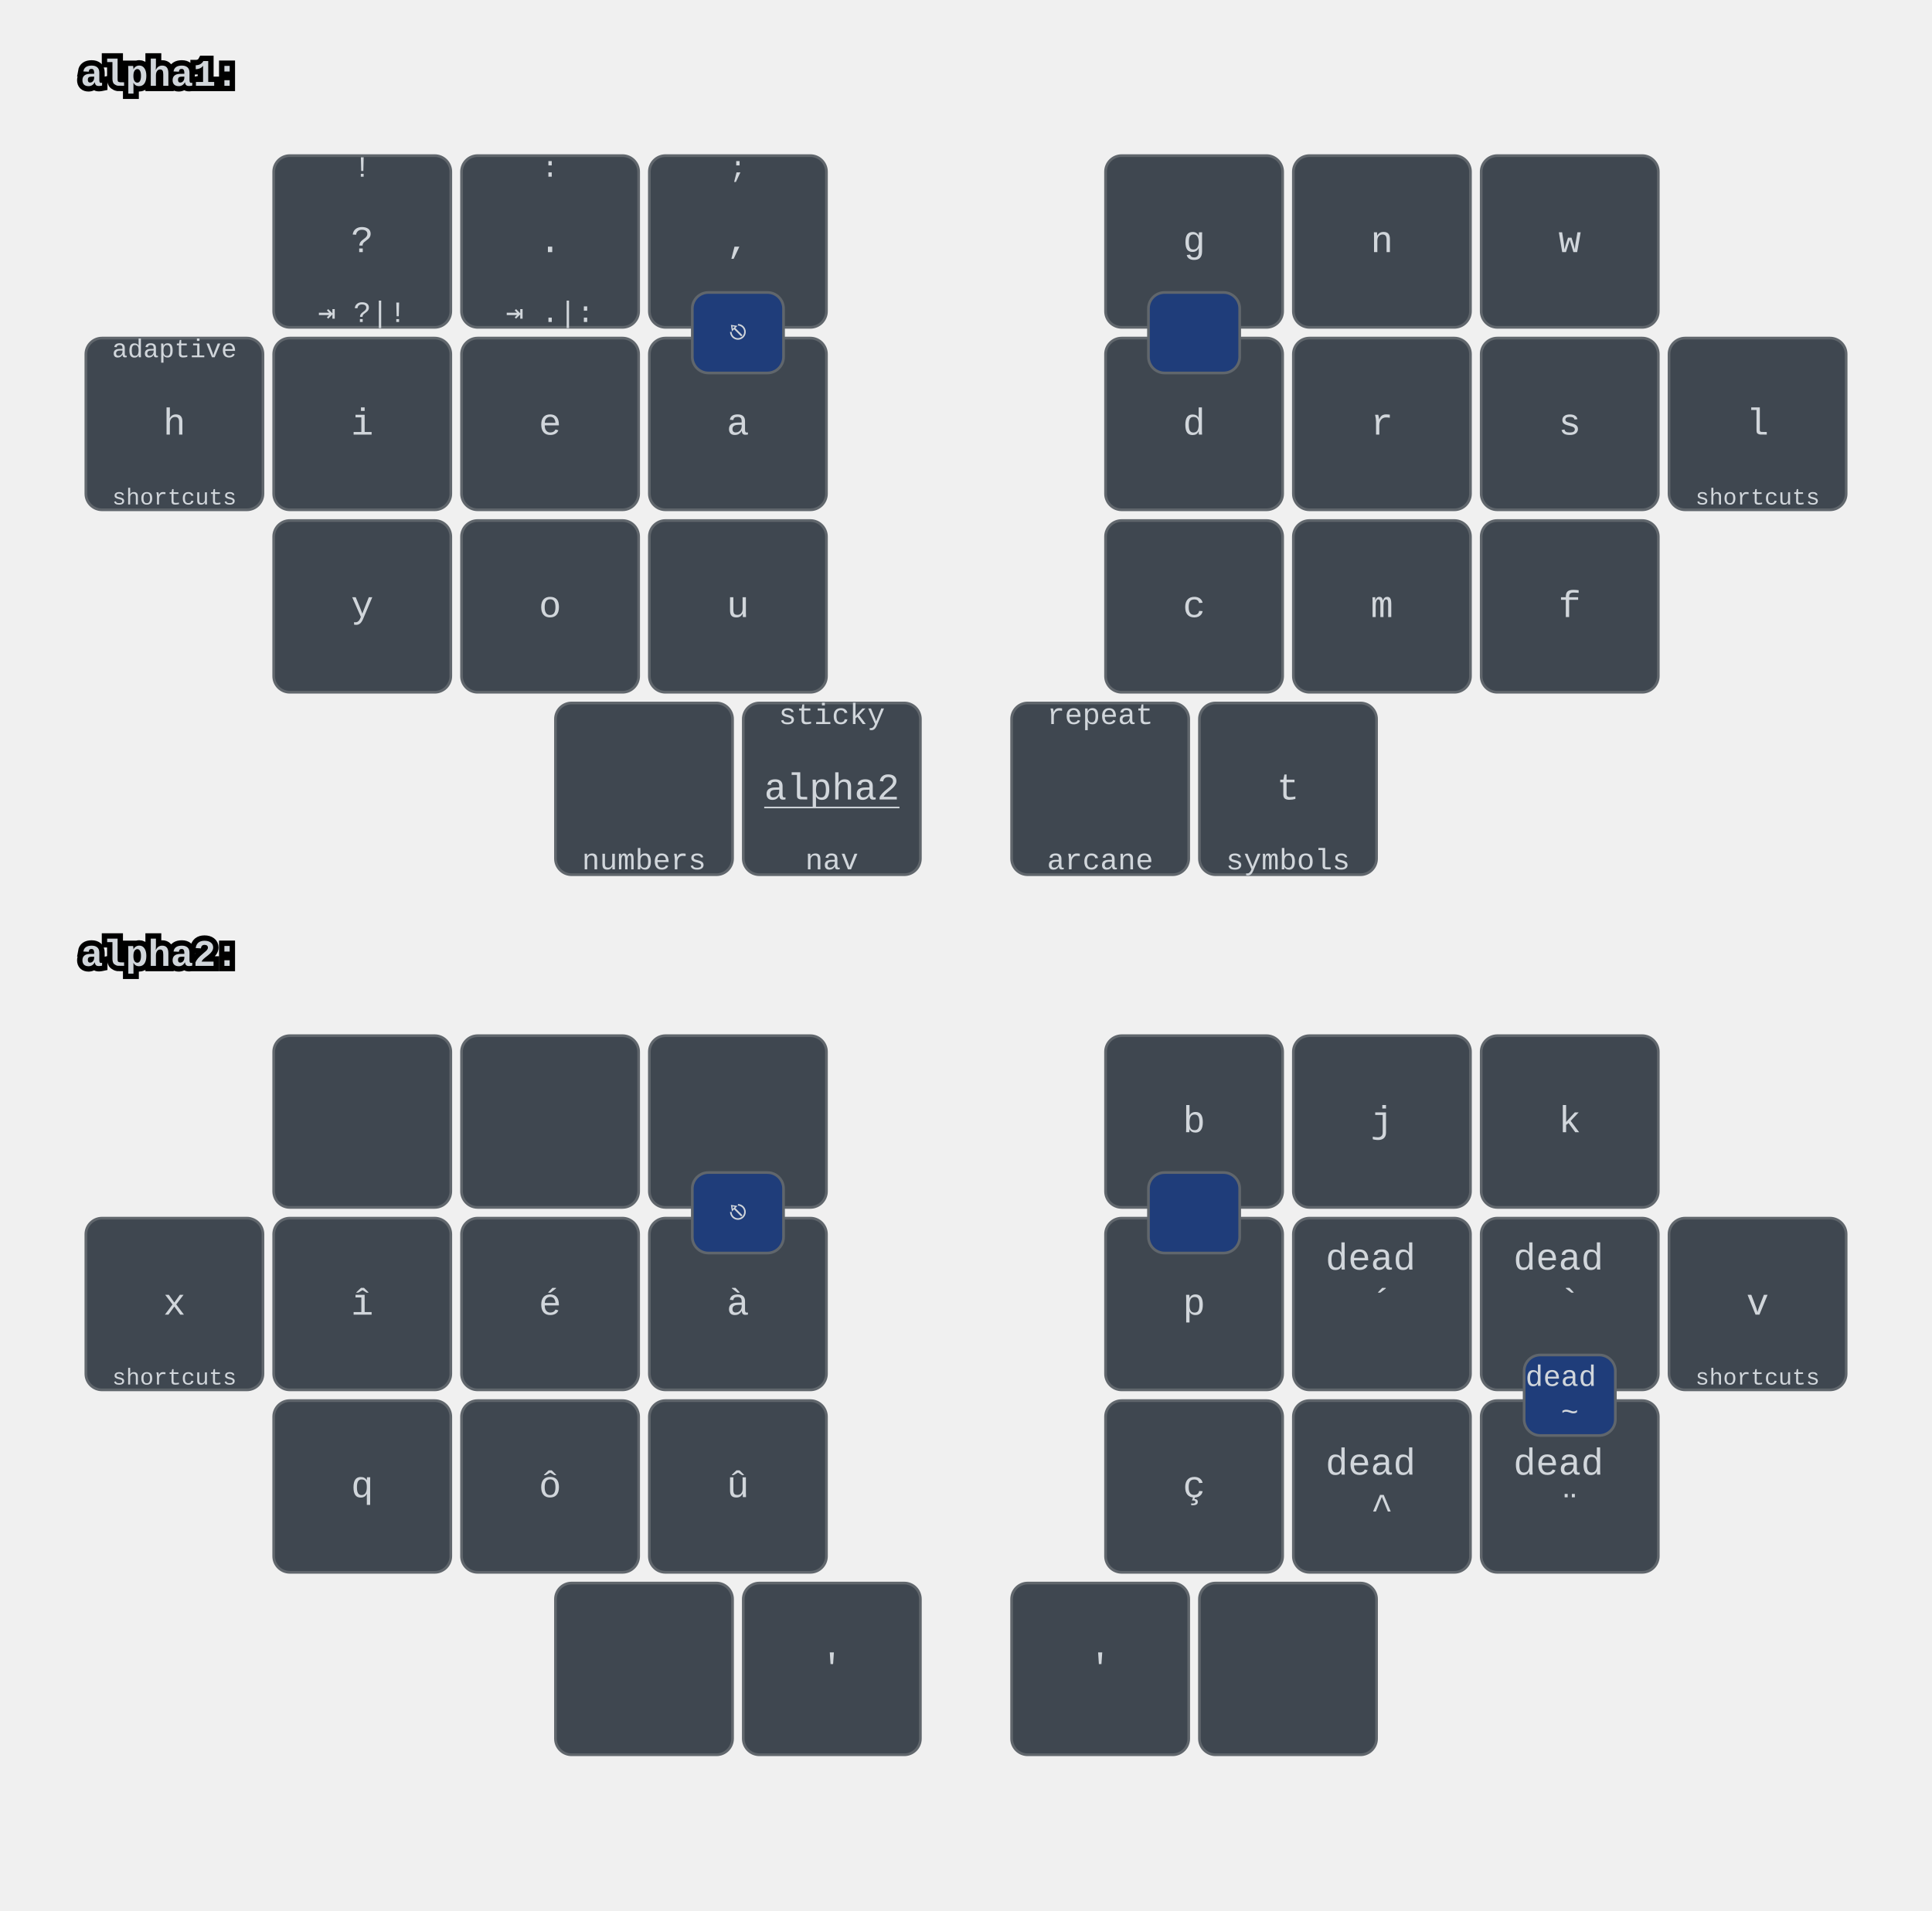
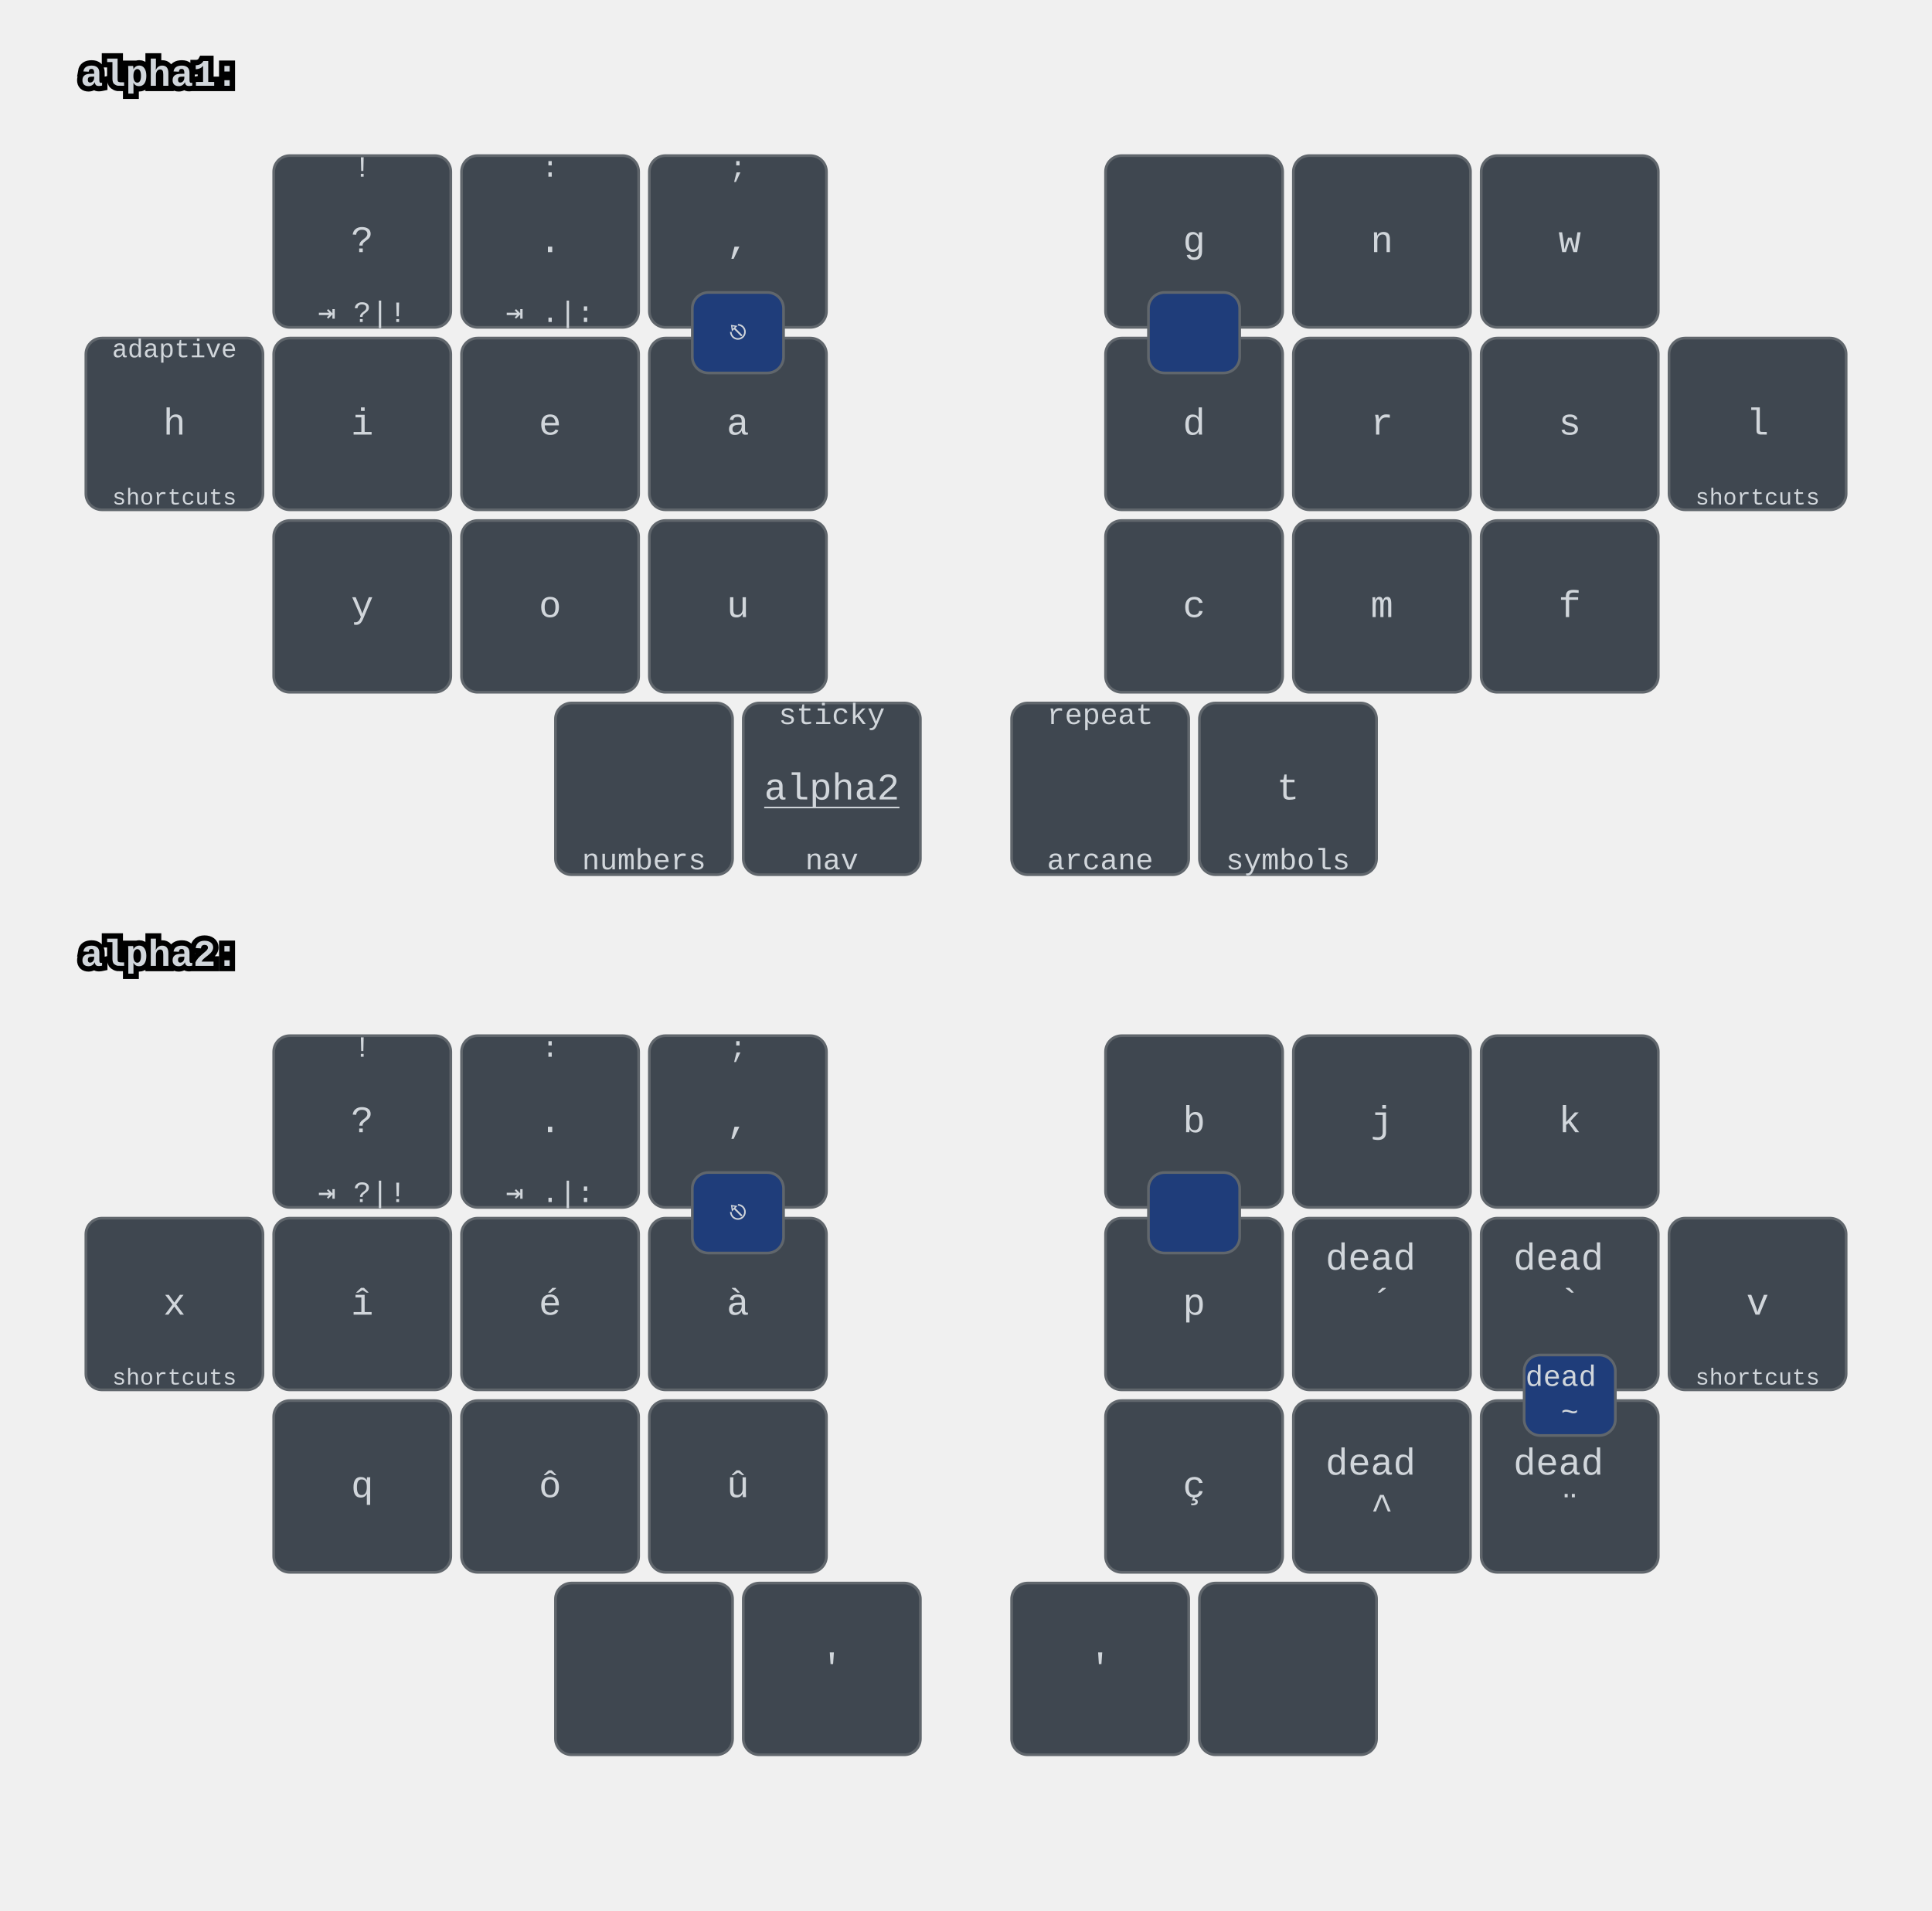
<svg xmlns="http://www.w3.org/2000/svg" xmlns:xlink="http://www.w3.org/1999/xlink" width="720" height="712" viewBox="0 0 720 712" class="keymap">
  <defs>/* start glyphs */
<svg id="mdi:apple-keyboard-command">
      <svg id="mdi-apple-keyboard-command" viewBox="0 0 24 24">
        <path d="M6,2A4,4 0 0,1 10,6V8H14V6A4,4 0 0,1 18,2A4,4 0 0,1 22,6A4,4 0 0,1 18,10H16V14H18A4,4 0 0,1 22,18A4,4 0 0,1 18,22A4,4 0 0,1 14,18V16H10V18A4,4 0 0,1 6,22A4,4 0 0,1 2,18A4,4 0 0,1 6,14H8V10H6A4,4 0 0,1 2,6A4,4 0 0,1 6,2M16,18A2,2 0 0,0 18,20A2,2 0 0,0 20,18A2,2 0 0,0 18,16H16V18M14,10H10V14H14V10M6,16A2,2 0 0,0 4,18A2,2 0 0,0 6,20A2,2 0 0,0 8,18V16H6M8,6A2,2 0 0,0 6,4A2,2 0 0,0 4,6A2,2 0 0,0 6,8H8V6M18,8A2,2 0 0,0 20,6A2,2 0 0,0 18,4A2,2 0 0,0 16,6V8H18Z" />
      </svg>
    </svg>
    <svg id="mdi:apple-keyboard-control">
      <svg id="mdi-apple-keyboard-control" viewBox="0 0 24 24">
        <path d="M19.78,11.78L18.36,13.19L12,6.83L5.64,13.19L4.22,11.78L12,4L19.78,11.78Z" />
      </svg>
    </svg>
    <svg id="mdi:apple-keyboard-option">
      <svg id="mdi-apple-keyboard-option" viewBox="0 0 24 24">
        <path d="M3,4H9.11L16.15,18H21V20H14.88L7.84,6H3V4M14,4H21V6H14V4Z" />
      </svg>
    </svg>
    <svg id="mdi:apple-keyboard-shift">
      <svg id="mdi-apple-keyboard-shift" viewBox="0 0 24 24">
        <path d="M15,18V12H17.17L12,6.83L6.83,12H9V18H15M12,4L22,14H17V20H7V14H2L12,4Z" />
      </svg>
    </svg>
    <svg id="mdi:arrow-down">
      <svg id="mdi-arrow-down" viewBox="0 0 24 24">
        <path d="M11,4H13V16L18.5,10.5L19.92,11.92L12,19.84L4.08,11.92L5.5,10.5L11,16V4Z" />
      </svg>
    </svg>
    <svg id="mdi:arrow-down-bold-outline">
      <svg id="mdi-arrow-down-bold-outline" viewBox="0 0 24 24">
        <path d="M22,11L12,21L2,11H8V3H16V11H22M12,18L17,13H14V5H10V13H7L12,18Z" />
      </svg>
    </svg>
    <svg id="mdi:arrow-left">
      <svg id="mdi-arrow-left" viewBox="0 0 24 24">
        <path d="M20,11V13H8L13.5,18.5L12.08,19.92L4.16,12L12.08,4.08L13.5,5.5L8,11H20Z" />
      </svg>
    </svg>
    <svg id="mdi:arrow-right">
      <svg id="mdi-arrow-right" viewBox="0 0 24 24">
        <path d="M4,11V13H16L10.5,18.5L11.92,19.92L19.84,12L11.92,4.08L10.5,5.5L16,11H4Z" />
      </svg>
    </svg>
    <svg id="mdi:arrow-up">
      <svg id="mdi-arrow-up" viewBox="0 0 24 24">
        <path d="M13,20H11V8L5.5,13.5L4.08,12.08L12,4.16L19.92,12.08L18.5,13.5L13,8V20Z" />
      </svg>
    </svg>
    <svg id="mdi:arrow-up-bold-outline">
      <svg id="mdi-arrow-up-bold-outline" viewBox="0 0 24 24">
        <path d="M16,13V21H8V13H2L12,3L22,13H16M7,11H10V19H14V11H17L12,6L7,11Z" />
      </svg>
    </svg>
    <svg id="mdi:backspace-outline">
      <svg id="mdi-backspace-outline" viewBox="0 0 24 24">
        <path d="M19,15.59L17.59,17L14,13.41L10.41,17L9,15.59L12.59,12L9,8.41L10.41,7L14,10.59L17.59,7L19,8.41L15.41,12L19,15.59M22,3A2,2 0 0,1 24,5V19A2,2 0 0,1 22,21H7C6.31,21 5.77,20.64 5.41,20.11L0,12L5.41,3.88C5.77,3.35 6.31,3 7,3H22M22,5H7L2.28,12L7,19H22V5Z" />
      </svg>
    </svg>
    <svg id="mdi:backspace-reverse-outline">
      <svg id="mdi-backspace-reverse-outline" viewBox="0 0 24 24">
        <path d="M5,15.59L6.41,17L10,13.41L13.59,17L15,15.59L11.41,12L15,8.41L13.59,7L10,10.59L6.41,7L5,8.41L8.59,12L5,15.59M2,3A2,2 0 0,0 0,5V19A2,2 0 0,0 2,21H17C17.69,21 18.23,20.64 18.59,20.11L24,12L18.59,3.88C18.23,3.35 17.69,3 17,3H2M2,5H17L21.72,12L17,19H2V5Z" />
      </svg>
    </svg>
    <svg id="mdi:bluetooth">
      <svg id="mdi-bluetooth" viewBox="0 0 24 24">
        <path d="M14.88,16.29L13,18.17V14.41M13,5.83L14.88,7.71L13,9.58M17.71,7.71L12,2H11V9.58L6.41,5L5,6.41L10.59,12L5,17.58L6.41,19L11,14.41V22H12L17.71,16.29L13.41,12L17.71,7.71Z" />
      </svg>
    </svg>
    <svg id="mdi:bluetooth-off">
      <svg id="mdi-bluetooth-off" viewBox="0 0 24 24">
        <path d="M13,5.83L14.88,7.71L13.28,9.31L14.69,10.72L17.71,7.7L12,2H11V7.03L13,9.03M5.41,4L4,5.41L10.59,12L5,17.59L6.41,19L11,14.41V22H12L16.29,17.71L18.59,20L20,18.59M13,18.17V14.41L14.88,16.29" />
      </svg>
    </svg>
    <svg id="mdi:bug">
      <svg id="mdi-bug" viewBox="0 0 24 24">
        <path d="M14,12H10V10H14M14,16H10V14H14M20,8H17.19C16.74,7.22 16.12,6.55 15.37,6.04L17,4.41L15.59,3L13.42,5.17C12.96,5.06 12.5,5 12,5C11.5,5 11.04,5.06 10.59,5.17L8.41,3L7,4.41L8.62,6.04C7.88,6.55 7.26,7.22 6.81,8H4V10H6.09C6.04,10.33 6,10.66 6,11V12H4V14H6V15C6,15.34 6.04,15.67 6.09,16H4V18H6.81C7.85,19.79 9.78,21 12,21C14.22,21 16.15,19.79 17.19,18H20V16H17.91C17.96,15.67 18,15.34 18,15V14H20V12H18V11C18,10.66 17.96,10.33 17.91,10H20V8Z" />
      </svg>
    </svg>
    <svg id="mdi:camera">
      <svg id="mdi-camera" viewBox="0 0 24 24">
        <path d="M4,4H7L9,2H15L17,4H20A2,2 0 0,1 22,6V18A2,2 0 0,1 20,20H4A2,2 0 0,1 2,18V6A2,2 0 0,1 4,4M12,7A5,5 0 0,0 7,12A5,5 0 0,0 12,17A5,5 0 0,0 17,12A5,5 0 0,0 12,7M12,9A3,3 0 0,1 15,12A3,3 0 0,1 12,15A3,3 0 0,1 9,12A3,3 0 0,1 12,9Z" />
      </svg>
    </svg>
    <svg id="mdi:close">
      <svg id="mdi-close" viewBox="0 0 24 24">
        <path d="M19,6.41L17.59,5L12,10.59L6.41,5L5,6.41L10.59,12L5,17.59L6.41,19L12,13.41L17.59,19L19,17.59L13.41,12L19,6.41Z" />
      </svg>
    </svg>
    <svg id="mdi:console">
      <svg id="mdi-console" viewBox="0 0 24 24">
        <path d="M20,19V7H4V19H20M20,3A2,2 0 0,1 22,5V19A2,2 0 0,1 20,21H4A2,2 0 0,1 2,19V5C2,3.89 2.9,3 4,3H20M13,17V15H18V17H13M9.58,13L5.57,9H8.4L11.7,12.3C12.09,12.69 12.09,13.33 11.7,13.72L8.42,17H5.59L9.58,13Z" />
      </svg>
    </svg>
    <svg id="mdi:debug-step-into">
      <svg id="mdi-debug-step-into" viewBox="0 0 24 24">
        <path d="M12,22A2,2 0 0,1 10,20A2,2 0 0,1 12,18A2,2 0 0,1 14,20A2,2 0 0,1 12,22M13,2V13L17.5,8.5L18.92,9.92L12,16.84L5.08,9.92L6.5,8.5L11,13V2H13Z" />
      </svg>
    </svg>
    <svg id="mdi:debug-step-out">
      <svg id="mdi-debug-step-out" viewBox="0 0 24 24">
        <path d="M12,22A2,2 0 0,1 10,20A2,2 0 0,1 12,18A2,2 0 0,1 14,20A2,2 0 0,1 12,22M13,16H11V6L6.5,10.5L5.08,9.08L12,2.16L18.92,9.08L17.5,10.5L13,6V16Z" />
      </svg>
    </svg>
    <svg id="mdi:debug-step-over">
      <svg id="mdi-debug-step-over" viewBox="0 0 24 24">
        <path d="M12,14A2,2 0 0,1 14,16A2,2 0 0,1 12,18A2,2 0 0,1 10,16A2,2 0 0,1 12,14M23.46,8.86L21.87,15.75L15,14.16L18.8,11.78C17.39,9.5 14.87,8 12,8C8.05,8 4.77,10.86 4.12,14.63L2.15,14.28C2.96,9.58 7.06,6 12,6C15.58,6 18.73,7.89 20.5,10.72L23.46,8.86Z" />
      </svg>
    </svg>
    <svg id="mdi:delete">
      <svg id="mdi-delete" viewBox="0 0 24 24">
        <path d="M19,4H15.5L14.5,3H9.5L8.5,4H5V6H19M6,19A2,2 0 0,0 8,21H16A2,2 0 0,0 18,19V7H6V19Z" />
      </svg>
    </svg>
    <svg id="mdi:desktop-classic">
      <svg id="mdi-desktop-classic" viewBox="0 0 24 24">
        <path d="M6,2C4.89,2 4,2.89 4,4V12C4,13.11 4.89,14 6,14H18C19.11,14 20,13.11 20,12V4C20,2.89 19.11,2 18,2H6M6,4H18V12H6V4M4,15C2.89,15 2,15.89 2,17V20C2,21.11 2.89,22 4,22H20C21.11,22 22,21.11 22,20V17C22,15.89 21.11,15 20,15H4M8,17H20V20H8V17M9,17.75V19.25H13V17.75H9M15,17.75V19.25H19V17.75H15Z" />
      </svg>
    </svg>
    <svg id="mdi:emoticon-happy-outline">
      <svg id="mdi-emoticon-happy-outline" viewBox="0 0 24 24">
        <path d="M20,12A8,8 0 0,0 12,4A8,8 0 0,0 4,12A8,8 0 0,0 12,20A8,8 0 0,0 20,12M22,12A10,10 0 0,1 12,22A10,10 0 0,1 2,12A10,10 0 0,1 12,2A10,10 0 0,1 22,12M10,9.5C10,10.3 9.3,11 8.5,11C7.7,11 7,10.3 7,9.5C7,8.7 7.7,8 8.5,8C9.3,8 10,8.7 10,9.5M17,9.5C17,10.3 16.3,11 15.5,11C14.7,11 14,10.3 14,9.5C14,8.7 14.7,8 15.5,8C16.3,8 17,8.7 17,9.5M12,17.23C10.25,17.23 8.71,16.5 7.81,15.42L9.23,14C9.68,14.72 10.75,15.23 12,15.23C13.25,15.23 14.32,14.72 14.77,14L16.19,15.42C15.29,16.5 13.75,17.23 12,17.23Z" />
      </svg>
    </svg>
    <svg id="mdi:file-tree">
      <svg id="mdi-file-tree" viewBox="0 0 24 24">
        <path d="M3,3H9V7H3V3M15,10H21V14H15V10M15,17H21V21H15V17M13,13H7V18H13V20H7L5,20V9H7V11H13V13Z" />
      </svg>
    </svg>
    <svg id="mdi:flash">
      <svg id="mdi-flash" viewBox="0 0 24 24">
        <path d="M7,2V13H10V22L17,10H13L17,2H7Z" />
      </svg>
    </svg>
    <svg id="mdi:folder-open">
      <svg id="mdi-folder-open" viewBox="0 0 24 24">
        <path d="M19,20H4C2.89,20 2,19.1 2,18V6C2,4.89 2.89,4 4,4H10L12,6H19A2,2 0 0,1 21,8H21L4,8V18L6.14,10H23.21L20.93,18.5C20.7,19.37 19.92,20 19,20Z" />
      </svg>
    </svg>
    <svg id="mdi:format-horizontal-align-left">
      <svg id="mdi-format-horizontal-align-left" viewBox="0 0 24 24">
        <path d="M11,16V13H21V11H11V8L7,12L11,16M3,20H5V4H3V20Z" />
      </svg>
    </svg>
    <svg id="mdi:format-horizontal-align-right">
      <svg id="mdi-format-horizontal-align-right" viewBox="0 0 24 24">
        <path d="M13,8V11H3V13H13V16L17,12L13,8M19,20H21V4H19V20Z" />
      </svg>
    </svg>
    <svg id="mdi:format-letter-case">
      <svg id="mdi-format-letter-case" viewBox="0 0 24 24">
        <path d="M20.06,18C20,17.83 19.91,17.54 19.86,17.11C19.19,17.81 18.38,18.16 17.45,18.16C16.62,18.16 15.93,17.92 15.4,17.45C14.87,17 14.6,16.39 14.6,15.66C14.6,14.78 14.93,14.1 15.6,13.61C16.27,13.12 17.21,12.88 18.43,12.88H19.83V12.24C19.83,11.75 19.68,11.36 19.38,11.07C19.08,10.78 18.63,10.64 18.05,10.64C17.53,10.64 17.1,10.76 16.75,11C16.4,11.25 16.23,11.54 16.23,11.89H14.77C14.77,11.46 14.92,11.05 15.22,10.65C15.5,10.25 15.93,9.94 16.44,9.71C16.95,9.5 17.5,9.36 18.13,9.36C19.11,9.36 19.87,9.6 20.42,10.09C20.97,10.58 21.26,11.25 21.28,12.11V16C21.28,16.8 21.38,17.42 21.58,17.88V18H20.06M17.66,16.88C18.11,16.88 18.54,16.77 18.95,16.56C19.35,16.35 19.65,16.07 19.83,15.73V14.16H18.7C16.93,14.16 16.04,14.63 16.04,15.57C16.04,16 16.19,16.3 16.5,16.53C16.8,16.76 17.18,16.88 17.66,16.88M5.46,13.71H9.53L7.5,8.29L5.46,13.71M6.64,6H8.36L13.07,18H11.14L10.17,15.43H4.82L3.86,18H1.93L6.64,6Z" />
      </svg>
    </svg>
    <svg id="mdi:keyboard-return">
      <svg id="mdi-keyboard-return" viewBox="0 0 24 24">
        <path d="M19,7V11H5.83L9.41,7.41L8,6L2,12L8,18L9.41,16.58L5.83,13H21V7H19Z" />
      </svg>
    </svg>
    <svg id="mdi:keyboard-space">
      <svg id="mdi-keyboard-space" viewBox="0 0 24 24">
        <path d="M3 15H5V19H19V15H21V19C21 20.1 20.1 21 19 21H5C3.9 21 3 20.1 3 19V15Z" />
      </svg>
    </svg>
    <svg id="mdi:lock">
      <svg id="mdi-lock" viewBox="0 0 24 24">
        <path d="M12,17A2,2 0 0,0 14,15C14,13.89 13.1,13 12,13A2,2 0 0,0 10,15A2,2 0 0,0 12,17M18,8A2,2 0 0,1 20,10V20A2,2 0 0,1 18,22H6A2,2 0 0,1 4,20V10C4,8.89 4.9,8 6,8H7V6A5,5 0 0,1 12,1A5,5 0 0,1 17,6V8H18M12,3A3,3 0 0,0 9,6V8H15V6A3,3 0 0,0 12,3Z" />
      </svg>
    </svg>
    <svg id="mdi:microphone">
      <svg id="mdi-microphone" viewBox="0 0 24 24">
        <path d="M12,2A3,3 0 0,1 15,5V11A3,3 0 0,1 12,14A3,3 0 0,1 9,11V5A3,3 0 0,1 12,2M19,11C19,14.53 16.39,17.44 13,17.93V21H11V17.93C7.61,17.44 5,14.53 5,11H7A5,5 0 0,0 12,16A5,5 0 0,0 17,11H19Z" />
      </svg>
    </svg>
    <svg id="mdi:microsoft-visual-studio-code">
      <svg id="mdi-microsoft-visual-studio-code" viewBox="0 0 24 24">
        <path d="M17,16.47V7.39L11,11.93M2.22,9.19C1.92,8.87 1.91,8.37 2.2,8.04L3.4,6.93C3.6,6.75 4.09,6.67 4.45,6.93L7.87,9.54L15.8,2.29C16.12,1.97 16.67,1.84 17.3,2.17L21.3,4.08C21.66,4.29 22,4.62 22,5.23V18.73C22,19.13 21.71,19.56 21.4,19.73L17,21.83C16.68,21.96 16.08,21.84 15.87,21.63L7.85,14.33L4.45,16.93C4.07,17.19 3.6,17.12 3.4,16.93L2.2,15.83C1.88,15.5 1.92,14.96 2.25,14.63L5.25,11.93" />
      </svg>
    </svg>
    <svg id="mdi:play-pause">
      <svg id="mdi-play-pause" viewBox="0 0 24 24">
        <path d="M3,5V19L11,12M13,19H16V5H13M18,5V19H21V5" />
      </svg>
    </svg>
    <svg id="mdi:power-sleep">
      <svg id="mdi-power-sleep" viewBox="0 0 24 24">
        <path d="M18.73,18C15.4,21.69 9.71,22 6,18.64C2.33,15.31 2.04,9.62 5.37,5.93C6.9,4.25 9,3.2 11.27,3C7.96,6.7 8.27,12.39 12,15.71C13.63,17.19 15.78,18 18,18C18.25,18 18.5,18 18.73,18Z" />
      </svg>
    </svg>
    <svg id="mdi:repeat">
      <svg id="mdi-repeat" viewBox="0 0 24 24">
        <path d="M17,17H7V14L3,18L7,22V19H19V13H17M7,7H17V10L21,6L17,2V5H5V11H7V7Z" />
      </svg>
    </svg>
    <svg id="mdi:skip-backward">
      <svg id="mdi-skip-backward" viewBox="0 0 24 24">
        <path d="M20,5V19L13,12M6,5V19H4V5M13,5V19L6,12" />
      </svg>
    </svg>
    <svg id="mdi:skip-forward">
      <svg id="mdi-skip-forward" viewBox="0 0 24 24">
        <path d="M4,5V19L11,12M18,5V19H20V5M11,5V19L18,12" />
      </svg>
    </svg>
    <svg id="mdi:usb-port">
      <svg id="mdi-usb-port" viewBox="0 0 24 24">
        <path d="M8 2C6.9 2 6 2.9 6 4V12H5V16L9 20V22H15V20L19 16V12H18V4C18 2.9 17.11 2 16 2M8 4H16V12H8M9 7V9H11V7M13 7V9H15V7Z" />
      </svg>
    </svg>
    <svg id="mdi:volume-high">
      <svg id="mdi-volume-high" viewBox="0 0 24 24">
        <path d="M14,3.23V5.29C16.89,6.15 19,8.83 19,12C19,15.17 16.89,17.84 14,18.7V20.77C18,19.86 21,16.28 21,12C21,7.72 18,4.14 14,3.23M16.5,12C16.5,10.23 15.5,8.71 14,7.97V16C15.5,15.29 16.5,13.76 16.5,12M3,9V15H7L12,20V4L7,9H3Z" />
      </svg>
    </svg>
    <svg id="mdi:volume-medium">
      <svg id="mdi-volume-medium" viewBox="0 0 24 24">
        <path d="M5,9V15H9L14,20V4L9,9M18.5,12C18.5,10.23 17.5,8.71 16,7.97V16C17.5,15.29 18.5,13.76 18.5,12Z" />
      </svg>
    </svg>
  </defs>/* end glyphs */
<style>/* inherit to force styles through use tags */
svg path {
    fill: inherit;
}

/* font and background color specifications */
svg.keymap {
    font-family: SFMono-Regular,Consolas,Liberation Mono,Menlo,monospace;
    font-size: 14px;
    font-kerning: normal;
    text-rendering: optimizeLegibility;
    fill: #24292e;
}

/* default key styling */
rect.key {
    fill: #f6f8fa;
}

rect.key, rect.combo {
    stroke: #c9cccf;
    stroke-width: 1;
}

/* default key side styling, only used is draw_key_sides is set */
rect.side {
    filter: brightness(90%);
}

/* color accent for combo boxes */
rect.combo, rect.combo-separate {
    fill: #cdf;
}

/* color accent for held keys */
rect.held, rect.combo.held {
    fill: #fdd;
}

/* color accent for ghost (optional) keys */
rect.ghost, rect.combo.ghost {
    stroke-dasharray: 4, 4;
    stroke-width: 2;
}

text {
    text-anchor: middle;
    dominant-baseline: middle;
}

/* styling for layer labels */
text.label {
    font-weight: bold;
    text-anchor: start;
    stroke: white;
    stroke-width: 4;
    paint-order: stroke;
}

/* styling for optional footer */
text.footer {
    text-anchor: end;
    dominant-baseline: auto;
    stroke: white;
    stroke-width: 4;
    paint-order: stroke;
}

/* styling for combo tap, and key non-tap label text */
text.combo, text.hold, text.shifted, text.left, text.right {
    font-size: 11px;
}

text.hold {
    text-anchor: middle;
    dominant-baseline: auto;
}

text.shifted {
    text-anchor: middle;
    dominant-baseline: hanging;
}

text.left {
    text-anchor: start;
}

text.right {
    text-anchor: end;
}

text.layer-activator {
    text-decoration: underline;
}

/* styling for hold/shifted label text in combo box */
text.combo.hold, text.combo.shifted, text.combo.left, text.combo.right {
    font-size: 8px;
}

/* lighter symbol for transparent keys */
text.trans {
    fill: #7b7e81;
}

/* styling for combo dendrons */
path.combo {
    stroke-width: 1;
    stroke: gray;
    fill: none;
}

/* Start Tabler Icons Cleanup */
/* cannot use height/width with glyphs */
.icon-tabler &gt; path {
    fill: inherit;
    stroke: inherit;
    stroke-width: 2;
}
/* hide tabler's default box */
.icon-tabler &gt; path[stroke="none"][fill="none"] {
    visibility: hidden;
}
/* End Tabler Icons Cleanup */

svg.keymap { fill: #d1d6db; }
rect.key { fill: #3f4750; }
rect.key, rect.combo { stroke: #60666c; }
rect.combo, rect.combo-separate { fill: #1f3d7a; }
rect.held, rect.combo.held { fill: #854747; }
text.label, text.footer { stroke: black; }
text.trans { fill: #7e8184; }
path.combo { stroke: #7f7f7f; }

rect.held.alternate { fill: #ffe6f2; }</style>
  <g transform="translate(30, 0)" class="layer-alpha1">
    <text x="0" y="28" class="label" id="alpha1">alpha1:</text>
    <g transform="translate(0, 56)">
      <g transform="translate(105, 34)" class="key keypos-0">
        <rect rx="6" ry="6" x="-33" y="-32" width="66" height="64" class="key" />
        <text x="0" y="0" class="key tap">?</text>
        <text x="0" y="30" class="key hold">⇥ ?|!</text>
        <text x="0" y="-30" class="key shifted">!</text>
      </g>
      <g transform="translate(175, 34)" class="key keypos-1">
        <rect rx="6" ry="6" x="-33" y="-32" width="66" height="64" class="key" />
        <text x="0" y="0" class="key tap">.</text>
        <text x="0" y="30" class="key hold">⇥ .|:</text>
        <text x="0" y="-30" class="key shifted">:</text>
      </g>
      <g transform="translate(245, 34)" class="key keypos-2">
        <rect rx="6" ry="6" x="-33" y="-32" width="66" height="64" class="key" />
        <text x="0" y="0" class="key tap">,</text>
        <text x="0" y="30" class="key hold">⇥ ,|;</text>
        <text x="0" y="-30" class="key shifted">;</text>
      </g>
      <g transform="translate(415, 34)" class="key keypos-3">
        <rect rx="6" ry="6" x="-33" y="-32" width="66" height="64" class="key" />
        <text x="0" y="0" class="key tap">g</text>
      </g>
      <g transform="translate(485, 34)" class="key keypos-4">
        <rect rx="6" ry="6" x="-33" y="-32" width="66" height="64" class="key" />
        <text x="0" y="0" class="key tap">n</text>
      </g>
      <g transform="translate(555, 34)" class="key keypos-5">
        <rect rx="6" ry="6" x="-33" y="-32" width="66" height="64" class="key" />
        <text x="0" y="0" class="key tap">w</text>
      </g>
      <g transform="translate(35, 102)" class="key keypos-6">
        <rect rx="6" ry="6" x="-33" y="-32" width="66" height="64" class="key" />
        <text x="0" y="0" class="key tap">h</text>
        <text x="0" y="30" class="key hold">
          <tspan style="font-size: 78%">shortcuts</tspan>
        </text>
        <text x="0" y="-30" class="key shifted">
          <tspan style="font-size: 88%">adaptive</tspan>
        </text>
      </g>
      <g transform="translate(105, 102)" class="key keypos-7">
        <rect rx="6" ry="6" x="-33" y="-32" width="66" height="64" class="key" />
        <text x="0" y="0" class="key tap">i</text>
        <use href="#mdi:apple-keyboard-option" xlink:href="#mdi:apple-keyboard-option" x="-6" y="18" height="12" width="12.0" class="key hold glyph mdi:apple-keyboard-option" />
      </g>
      <g transform="translate(175, 102)" class="key keypos-8">
        <rect rx="6" ry="6" x="-33" y="-32" width="66" height="64" class="key" />
        <text x="0" y="0" class="key tap">e</text>
        <use href="#mdi:apple-keyboard-control" xlink:href="#mdi:apple-keyboard-control" x="-6" y="18" height="12" width="12.0" class="key hold glyph mdi:apple-keyboard-control" />
      </g>
      <g transform="translate(245, 102)" class="key keypos-9">
        <rect rx="6" ry="6" x="-33" y="-32" width="66" height="64" class="key" />
        <text x="0" y="0" class="key tap">a</text>
        <use href="#mdi:apple-keyboard-shift" xlink:href="#mdi:apple-keyboard-shift" x="-6" y="18" height="12" width="12.0" class="key hold glyph mdi:apple-keyboard-shift" />
      </g>
      <g transform="translate(415, 102)" class="key keypos-10">
        <rect rx="6" ry="6" x="-33" y="-32" width="66" height="64" class="key" />
        <text x="0" y="0" class="key tap">d</text>
        <use href="#mdi:apple-keyboard-shift" xlink:href="#mdi:apple-keyboard-shift" x="-6" y="18" height="12" width="12.0" class="key hold glyph mdi:apple-keyboard-shift" />
      </g>
      <g transform="translate(485, 102)" class="key keypos-11">
        <rect rx="6" ry="6" x="-33" y="-32" width="66" height="64" class="key" />
        <text x="0" y="0" class="key tap">r</text>
        <use href="#mdi:apple-keyboard-control" xlink:href="#mdi:apple-keyboard-control" x="-6" y="18" height="12" width="12.0" class="key hold glyph mdi:apple-keyboard-control" />
      </g>
      <g transform="translate(555, 102)" class="key keypos-12">
        <rect rx="6" ry="6" x="-33" y="-32" width="66" height="64" class="key" />
        <text x="0" y="0" class="key tap">s</text>
        <use href="#mdi:apple-keyboard-option" xlink:href="#mdi:apple-keyboard-option" x="-6" y="18" height="12" width="12.0" class="key hold glyph mdi:apple-keyboard-option" />
      </g>
      <g transform="translate(625, 102)" class="key keypos-13">
        <rect rx="6" ry="6" x="-33" y="-32" width="66" height="64" class="key" />
        <text x="0" y="0" class="key tap">l</text>
        <text x="0" y="30" class="key hold">
          <tspan style="font-size: 78%">shortcuts</tspan>
        </text>
      </g>
      <g transform="translate(105, 170)" class="key keypos-14">
        <rect rx="6" ry="6" x="-33" y="-32" width="66" height="64" class="key" />
        <text x="0" y="0" class="key tap">y</text>
      </g>
      <g transform="translate(175, 170)" class="key keypos-15">
        <rect rx="6" ry="6" x="-33" y="-32" width="66" height="64" class="key" />
        <text x="0" y="0" class="key tap">o</text>
      </g>
      <g transform="translate(245, 170)" class="key keypos-16">
        <rect rx="6" ry="6" x="-33" y="-32" width="66" height="64" class="key" />
        <text x="0" y="0" class="key tap">u</text>
        <use href="#mdi:apple-keyboard-command" xlink:href="#mdi:apple-keyboard-command" x="-6" y="18" height="12" width="12.0" class="key hold glyph mdi:apple-keyboard-command" />
      </g>
      <g transform="translate(415, 170)" class="key keypos-17">
        <rect rx="6" ry="6" x="-33" y="-32" width="66" height="64" class="key" />
        <text x="0" y="0" class="key tap">c</text>
        <use href="#mdi:apple-keyboard-command" xlink:href="#mdi:apple-keyboard-command" x="-6" y="18" height="12" width="12.0" class="key hold glyph mdi:apple-keyboard-command" />
      </g>
      <g transform="translate(485, 170)" class="key keypos-18">
        <rect rx="6" ry="6" x="-33" y="-32" width="66" height="64" class="key" />
        <text x="0" y="0" class="key tap">m</text>
      </g>
      <g transform="translate(555, 170)" class="key keypos-19">
        <rect rx="6" ry="6" x="-33" y="-32" width="66" height="64" class="key" />
        <text x="0" y="0" class="key tap">f</text>
      </g>
      <g transform="translate(210, 238)" class="key keypos-20">
        <rect rx="6" ry="6" x="-33" y="-32" width="66" height="64" class="key" />
        <use href="#mdi:keyboard-space" xlink:href="#mdi:keyboard-space" x="-7" y="-7" height="14" width="14.0" class="key tap glyph mdi:keyboard-space" />
        <text x="0" y="30" class="key hold">numbers</text>
      </g>
      <g transform="translate(280, 238)" class="key keypos-21">
        <rect rx="6" ry="6" x="-33" y="-32" width="66" height="64" class="key" />
        <a href="#alpha2">
          <text x="0" y="0" class="key tap layer-activator">alpha2</text>
        </a>
        <text x="0" y="30" class="key hold">nav</text>
        <text x="0" y="-30" class="key shifted">sticky</text>
      </g>
      <g transform="translate(380, 238)" class="key keypos-22">
        <rect rx="6" ry="6" x="-33" y="-32" width="66" height="64" class="key" />
        <use href="#mdi:repeat" xlink:href="#mdi:repeat" x="-7" y="-7" height="14" width="14.0" class="key tap glyph mdi:repeat" />
        <text x="0" y="30" class="key hold">arcane</text>
        <text x="0" y="-30" class="key shifted">repeat</text>
      </g>
      <g transform="translate(450, 238)" class="key keypos-23">
        <rect rx="6" ry="6" x="-33" y="-32" width="66" height="64" class="key" />
        <text x="0" y="0" class="key tap">t</text>
        <text x="0" y="30" class="key hold">symbols</text>
      </g>
      <g class="combo combopos-0">
        <rect rx="6" ry="6" x="228" y="53" width="34" height="30" class="combo" />
        <text x="245" y="68" class="combo tap">⎋</text>
      </g>
      <g class="combo combopos-1">
        <rect rx="6" ry="6" x="398" y="53" width="34" height="30" class="combo" />
        <use href="#mdi:backspace-outline" xlink:href="#mdi:backspace-outline" x="408" y="61" height="14" width="14.0" class="combo tap glyph mdi:backspace-outline" />
      </g>
    </g>
  </g>
  <g transform="translate(30, 328)" class="layer-alpha2">
    <text x="0" y="28" class="label" id="alpha2">alpha2:</text>
    <g transform="translate(0, 56)">
      <g transform="translate(105, 34)" class="key keypos-0">
        <rect rx="6" ry="6" x="-33" y="-32" width="66" height="64" class="key" />
+         <text x="0" y="0" class="key tap">?</text>
+         <text x="0" y="30" class="key hold">⇥ ?|!</text>
+         <text x="0" y="-30" class="key shifted">!</text>
      </g>
      <g transform="translate(175, 34)" class="key keypos-1">
        <rect rx="6" ry="6" x="-33" y="-32" width="66" height="64" class="key" />
+         <text x="0" y="0" class="key tap">.</text>
+         <text x="0" y="30" class="key hold">⇥ .|:</text>
+         <text x="0" y="-30" class="key shifted">:</text>
      </g>
      <g transform="translate(245, 34)" class="key keypos-2">
        <rect rx="6" ry="6" x="-33" y="-32" width="66" height="64" class="key" />
+         <text x="0" y="0" class="key tap">,</text>
+         <text x="0" y="30" class="key hold">⇥ ,|;</text>
+         <text x="0" y="-30" class="key shifted">;</text>
      </g>
      <g transform="translate(415, 34)" class="key keypos-3">
        <rect rx="6" ry="6" x="-33" y="-32" width="66" height="64" class="key" />
        <text x="0" y="0" class="key tap">b</text>
      </g>
      <g transform="translate(485, 34)" class="key keypos-4">
        <rect rx="6" ry="6" x="-33" y="-32" width="66" height="64" class="key" />
        <text x="0" y="0" class="key tap">j</text>
      </g>
      <g transform="translate(555, 34)" class="key keypos-5">
        <rect rx="6" ry="6" x="-33" y="-32" width="66" height="64" class="key" />
        <text x="0" y="0" class="key tap">k</text>
      </g>
      <g transform="translate(35, 102)" class="key keypos-6">
        <rect rx="6" ry="6" x="-33" y="-32" width="66" height="64" class="key" />
        <text x="0" y="0" class="key tap">x</text>
        <text x="0" y="30" class="key hold">
          <tspan style="font-size: 78%">shortcuts</tspan>
        </text>
      </g>
      <g transform="translate(105, 102)" class="key keypos-7">
        <rect rx="6" ry="6" x="-33" y="-32" width="66" height="64" class="key" />
        <text x="0" y="0" class="key tap">î</text>
        <use href="#mdi:apple-keyboard-option" xlink:href="#mdi:apple-keyboard-option" x="-6" y="18" height="12" width="12.0" class="key hold glyph mdi:apple-keyboard-option" />
      </g>
      <g transform="translate(175, 102)" class="key keypos-8">
        <rect rx="6" ry="6" x="-33" y="-32" width="66" height="64" class="key" />
        <text x="0" y="0" class="key tap">é</text>
        <use href="#mdi:apple-keyboard-control" xlink:href="#mdi:apple-keyboard-control" x="-6" y="18" height="12" width="12.0" class="key hold glyph mdi:apple-keyboard-control" />
      </g>
      <g transform="translate(245, 102)" class="key keypos-9">
        <rect rx="6" ry="6" x="-33" y="-32" width="66" height="64" class="key" />
        <text x="0" y="0" class="key tap">à</text>
        <use href="#mdi:apple-keyboard-shift" xlink:href="#mdi:apple-keyboard-shift" x="-6" y="18" height="12" width="12.0" class="key hold glyph mdi:apple-keyboard-shift" />
      </g>
      <g transform="translate(415, 102)" class="key keypos-10">
        <rect rx="6" ry="6" x="-33" y="-32" width="66" height="64" class="key" />
        <text x="0" y="0" class="key tap">p</text>
        <use href="#mdi:apple-keyboard-shift" xlink:href="#mdi:apple-keyboard-shift" x="-6" y="18" height="12" width="12.0" class="key hold glyph mdi:apple-keyboard-shift" />
      </g>
      <g transform="translate(485, 102)" class="key keypos-11">
        <rect rx="6" ry="6" x="-33" y="-32" width="66" height="64" class="key" />
        <text x="0" y="0" class="key tap">
          <tspan x="0" dy="-1.2em">dead</tspan>
          <tspan x="0" dy="1.2em">´</tspan>
        </text>
        <use href="#mdi:apple-keyboard-control" xlink:href="#mdi:apple-keyboard-control" x="-6" y="18" height="12" width="12.0" class="key hold glyph mdi:apple-keyboard-control" />
      </g>
      <g transform="translate(555, 102)" class="key keypos-12">
        <rect rx="6" ry="6" x="-33" y="-32" width="66" height="64" class="key" />
        <text x="0" y="0" class="key tap">
          <tspan x="0" dy="-1.2em">dead</tspan>
          <tspan x="0" dy="1.2em">`</tspan>
        </text>
        <use href="#mdi:apple-keyboard-option" xlink:href="#mdi:apple-keyboard-option" x="-6" y="18" height="12" width="12.0" class="key hold glyph mdi:apple-keyboard-option" />
      </g>
      <g transform="translate(625, 102)" class="key keypos-13">
        <rect rx="6" ry="6" x="-33" y="-32" width="66" height="64" class="key" />
        <text x="0" y="0" class="key tap">v</text>
        <text x="0" y="30" class="key hold">
          <tspan style="font-size: 78%">shortcuts</tspan>
        </text>
      </g>
      <g transform="translate(105, 170)" class="key keypos-14">
        <rect rx="6" ry="6" x="-33" y="-32" width="66" height="64" class="key" />
        <text x="0" y="0" class="key tap">q</text>
      </g>
      <g transform="translate(175, 170)" class="key keypos-15">
        <rect rx="6" ry="6" x="-33" y="-32" width="66" height="64" class="key" />
        <text x="0" y="0" class="key tap">ô</text>
      </g>
      <g transform="translate(245, 170)" class="key keypos-16">
        <rect rx="6" ry="6" x="-33" y="-32" width="66" height="64" class="key" />
        <text x="0" y="0" class="key tap">û</text>
        <use href="#mdi:apple-keyboard-command" xlink:href="#mdi:apple-keyboard-command" x="-6" y="18" height="12" width="12.0" class="key hold glyph mdi:apple-keyboard-command" />
      </g>
      <g transform="translate(415, 170)" class="key keypos-17">
        <rect rx="6" ry="6" x="-33" y="-32" width="66" height="64" class="key" />
        <text x="0" y="0" class="key tap">ç</text>
        <use href="#mdi:apple-keyboard-command" xlink:href="#mdi:apple-keyboard-command" x="-6" y="18" height="12" width="12.0" class="key hold glyph mdi:apple-keyboard-command" />
      </g>
      <g transform="translate(485, 170)" class="key keypos-18">
        <rect rx="6" ry="6" x="-33" y="-32" width="66" height="64" class="key" />
        <text x="0" y="0" class="key tap">
          <tspan x="0" dy="-0.6em">dead</tspan>
          <tspan x="0" dy="1.2em">^</tspan>
        </text>
      </g>
      <g transform="translate(555, 170)" class="key keypos-19">
        <rect rx="6" ry="6" x="-33" y="-32" width="66" height="64" class="key" />
        <text x="0" y="0" class="key tap">
          <tspan x="0" dy="-0.6em">dead</tspan>
          <tspan x="0" dy="1.2em">¨</tspan>
        </text>
      </g>
      <g transform="translate(210, 238)" class="key keypos-20">
        <rect rx="6" ry="6" x="-33" y="-32" width="66" height="64" class="key" />
        <use href="#mdi:keyboard-space" xlink:href="#mdi:keyboard-space" x="-7" y="-7" height="14" width="14.0" class="key tap glyph mdi:keyboard-space" />
      </g>
      <g transform="translate(280, 238)" class="key keypos-21">
        <rect rx="6" ry="6" x="-33" y="-32" width="66" height="64" class="key" />
        <text x="0" y="0" class="key tap">'</text>
      </g>
      <g transform="translate(380, 238)" class="key keypos-22">
        <rect rx="6" ry="6" x="-33" y="-32" width="66" height="64" class="key" />
        <text x="0" y="0" class="key tap">'</text>
      </g>
      <g transform="translate(450, 238)" class="key keypos-23">
        <rect rx="6" ry="6" x="-33" y="-32" width="66" height="64" class="key" />
        <use href="#mdi:keyboard-space" xlink:href="#mdi:keyboard-space" x="-7" y="-7" height="14" width="14.0" class="key tap glyph mdi:keyboard-space" />
      </g>
      <g class="combo combopos-0">
        <rect rx="6" ry="6" x="228" y="53" width="34" height="30" class="combo" />
        <text x="245" y="68" class="combo tap">⎋</text>
      </g>
      <g class="combo combopos-1">
        <rect rx="6" ry="6" x="398" y="53" width="34" height="30" class="combo" />
        <use href="#mdi:backspace-outline" xlink:href="#mdi:backspace-outline" x="408" y="61" height="14" width="14.0" class="combo tap glyph mdi:backspace-outline" />
      </g>
      <g class="combo combopos-2">
        <rect rx="6" ry="6" x="538" y="121" width="34" height="30" class="combo" />
        <text x="555" y="136" class="combo tap">
          <tspan x="555" dy="-0.6em">dead</tspan>
          <tspan x="555" dy="1.2em">~</tspan>
        </text>
      </g>
    </g>
  </g>
</svg>
